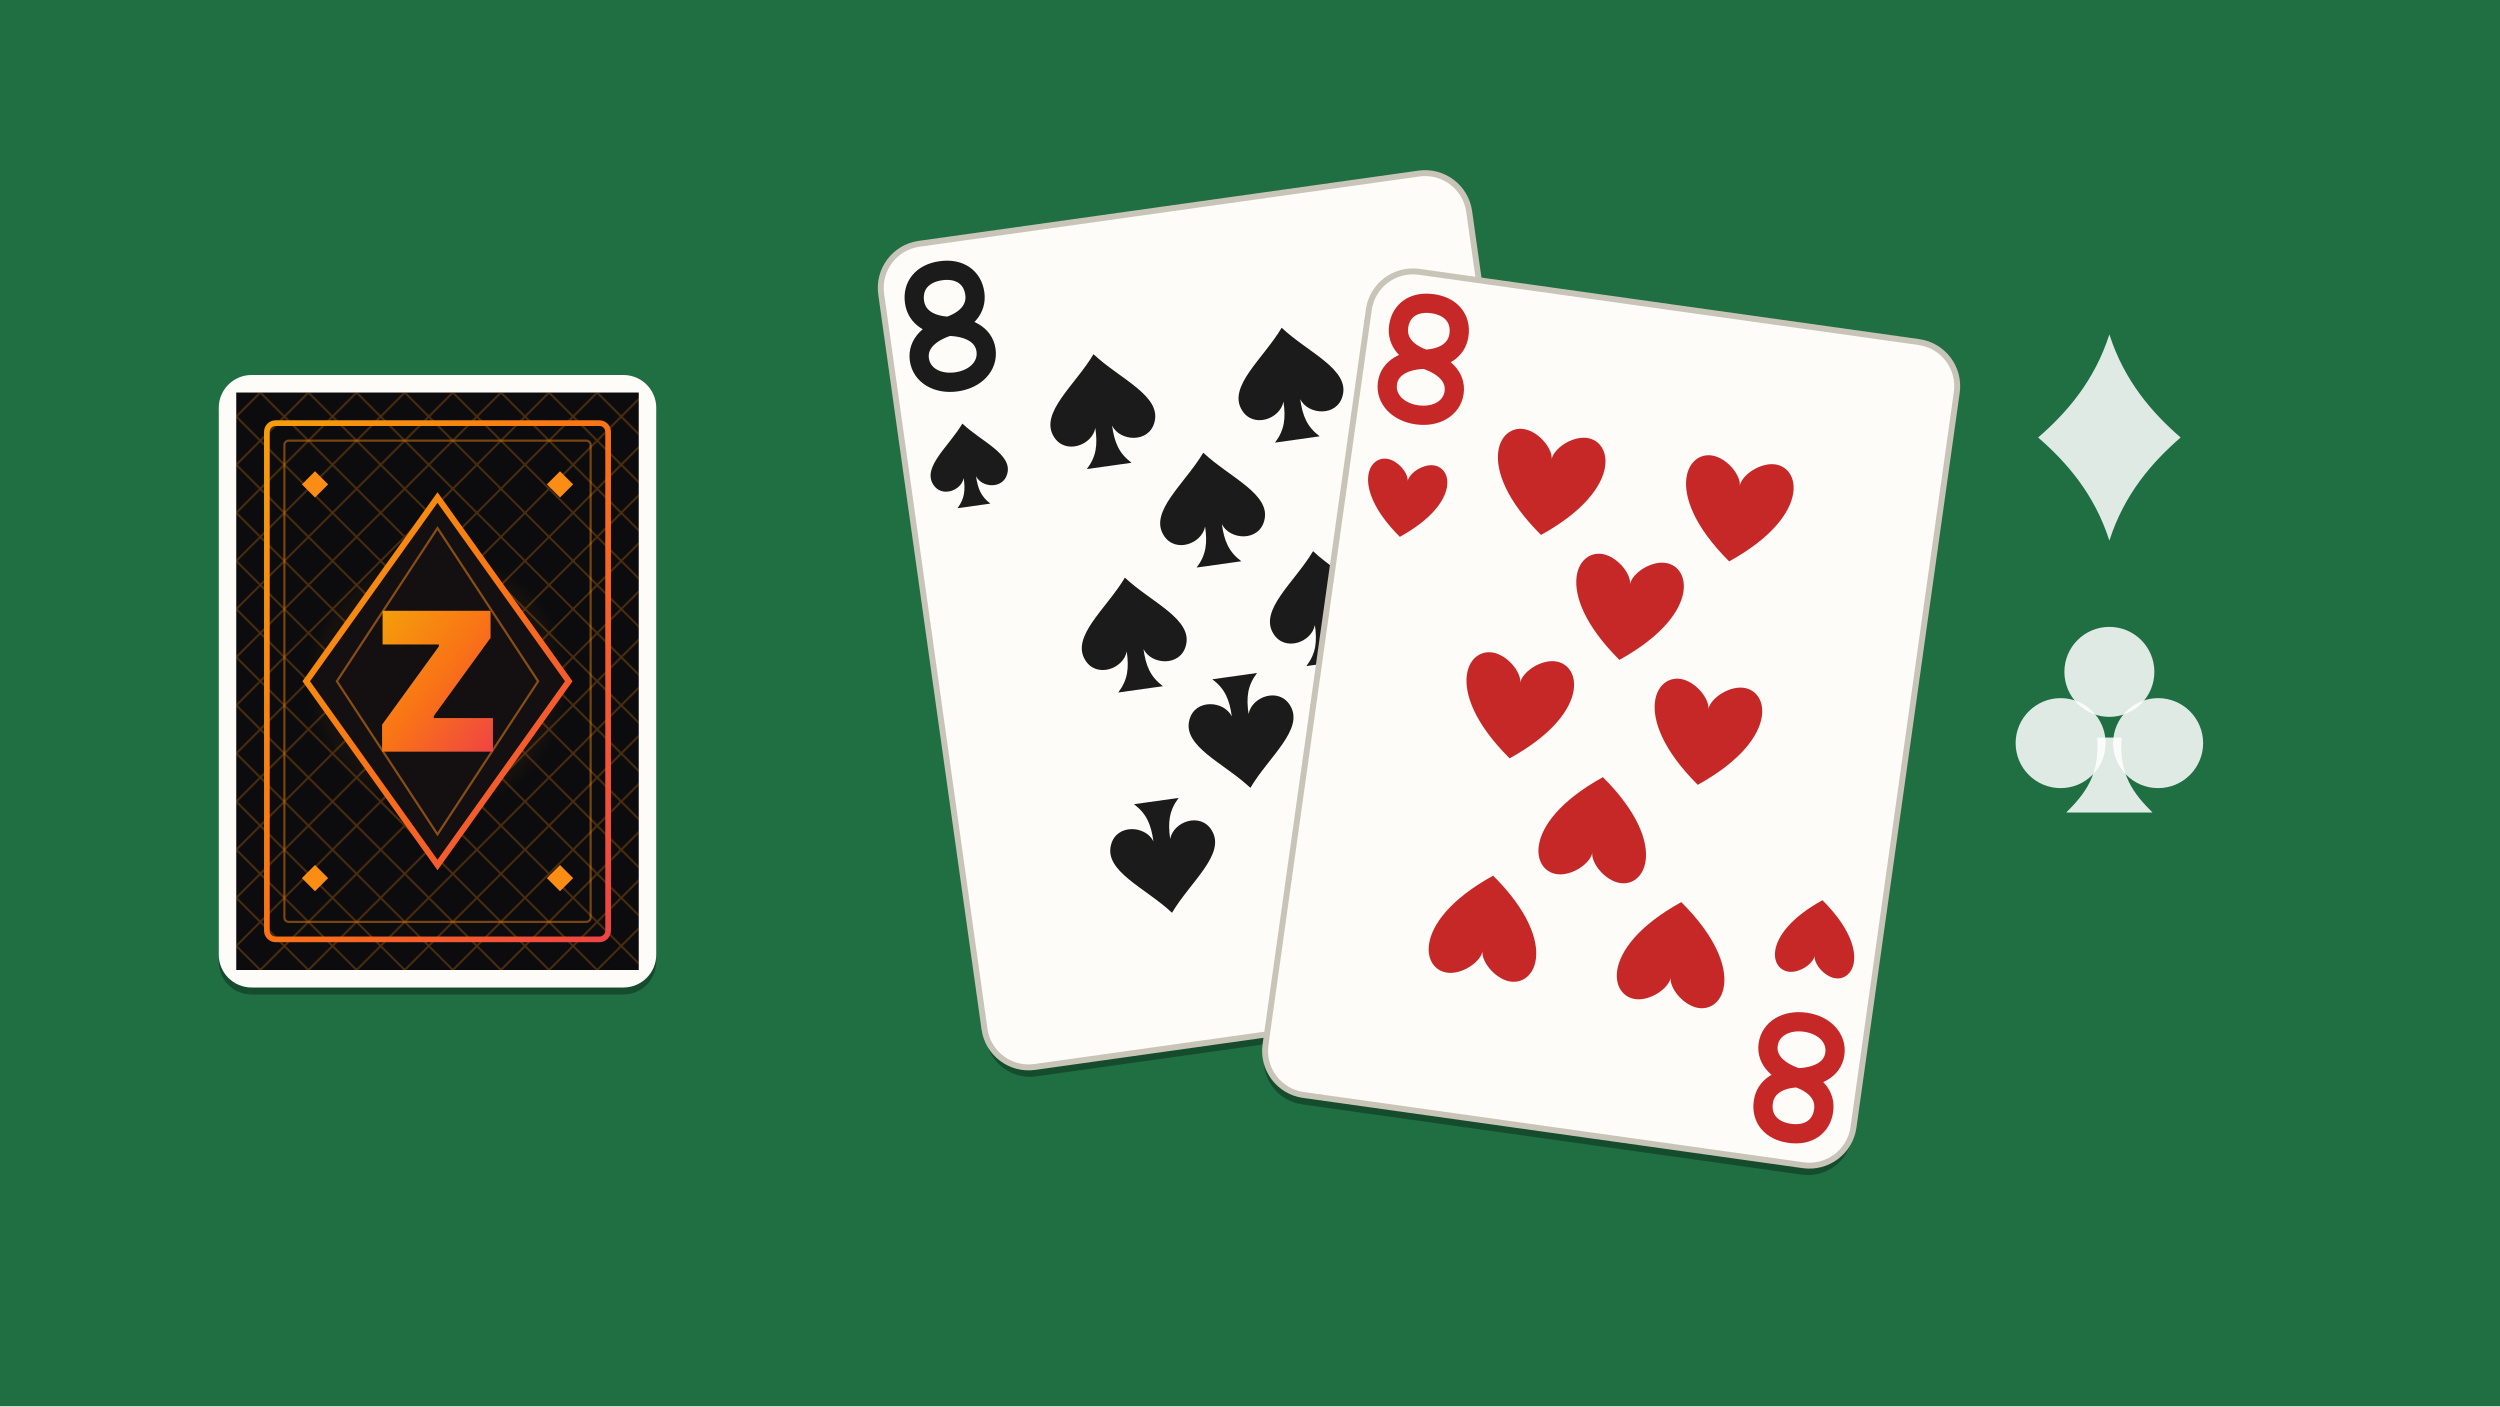
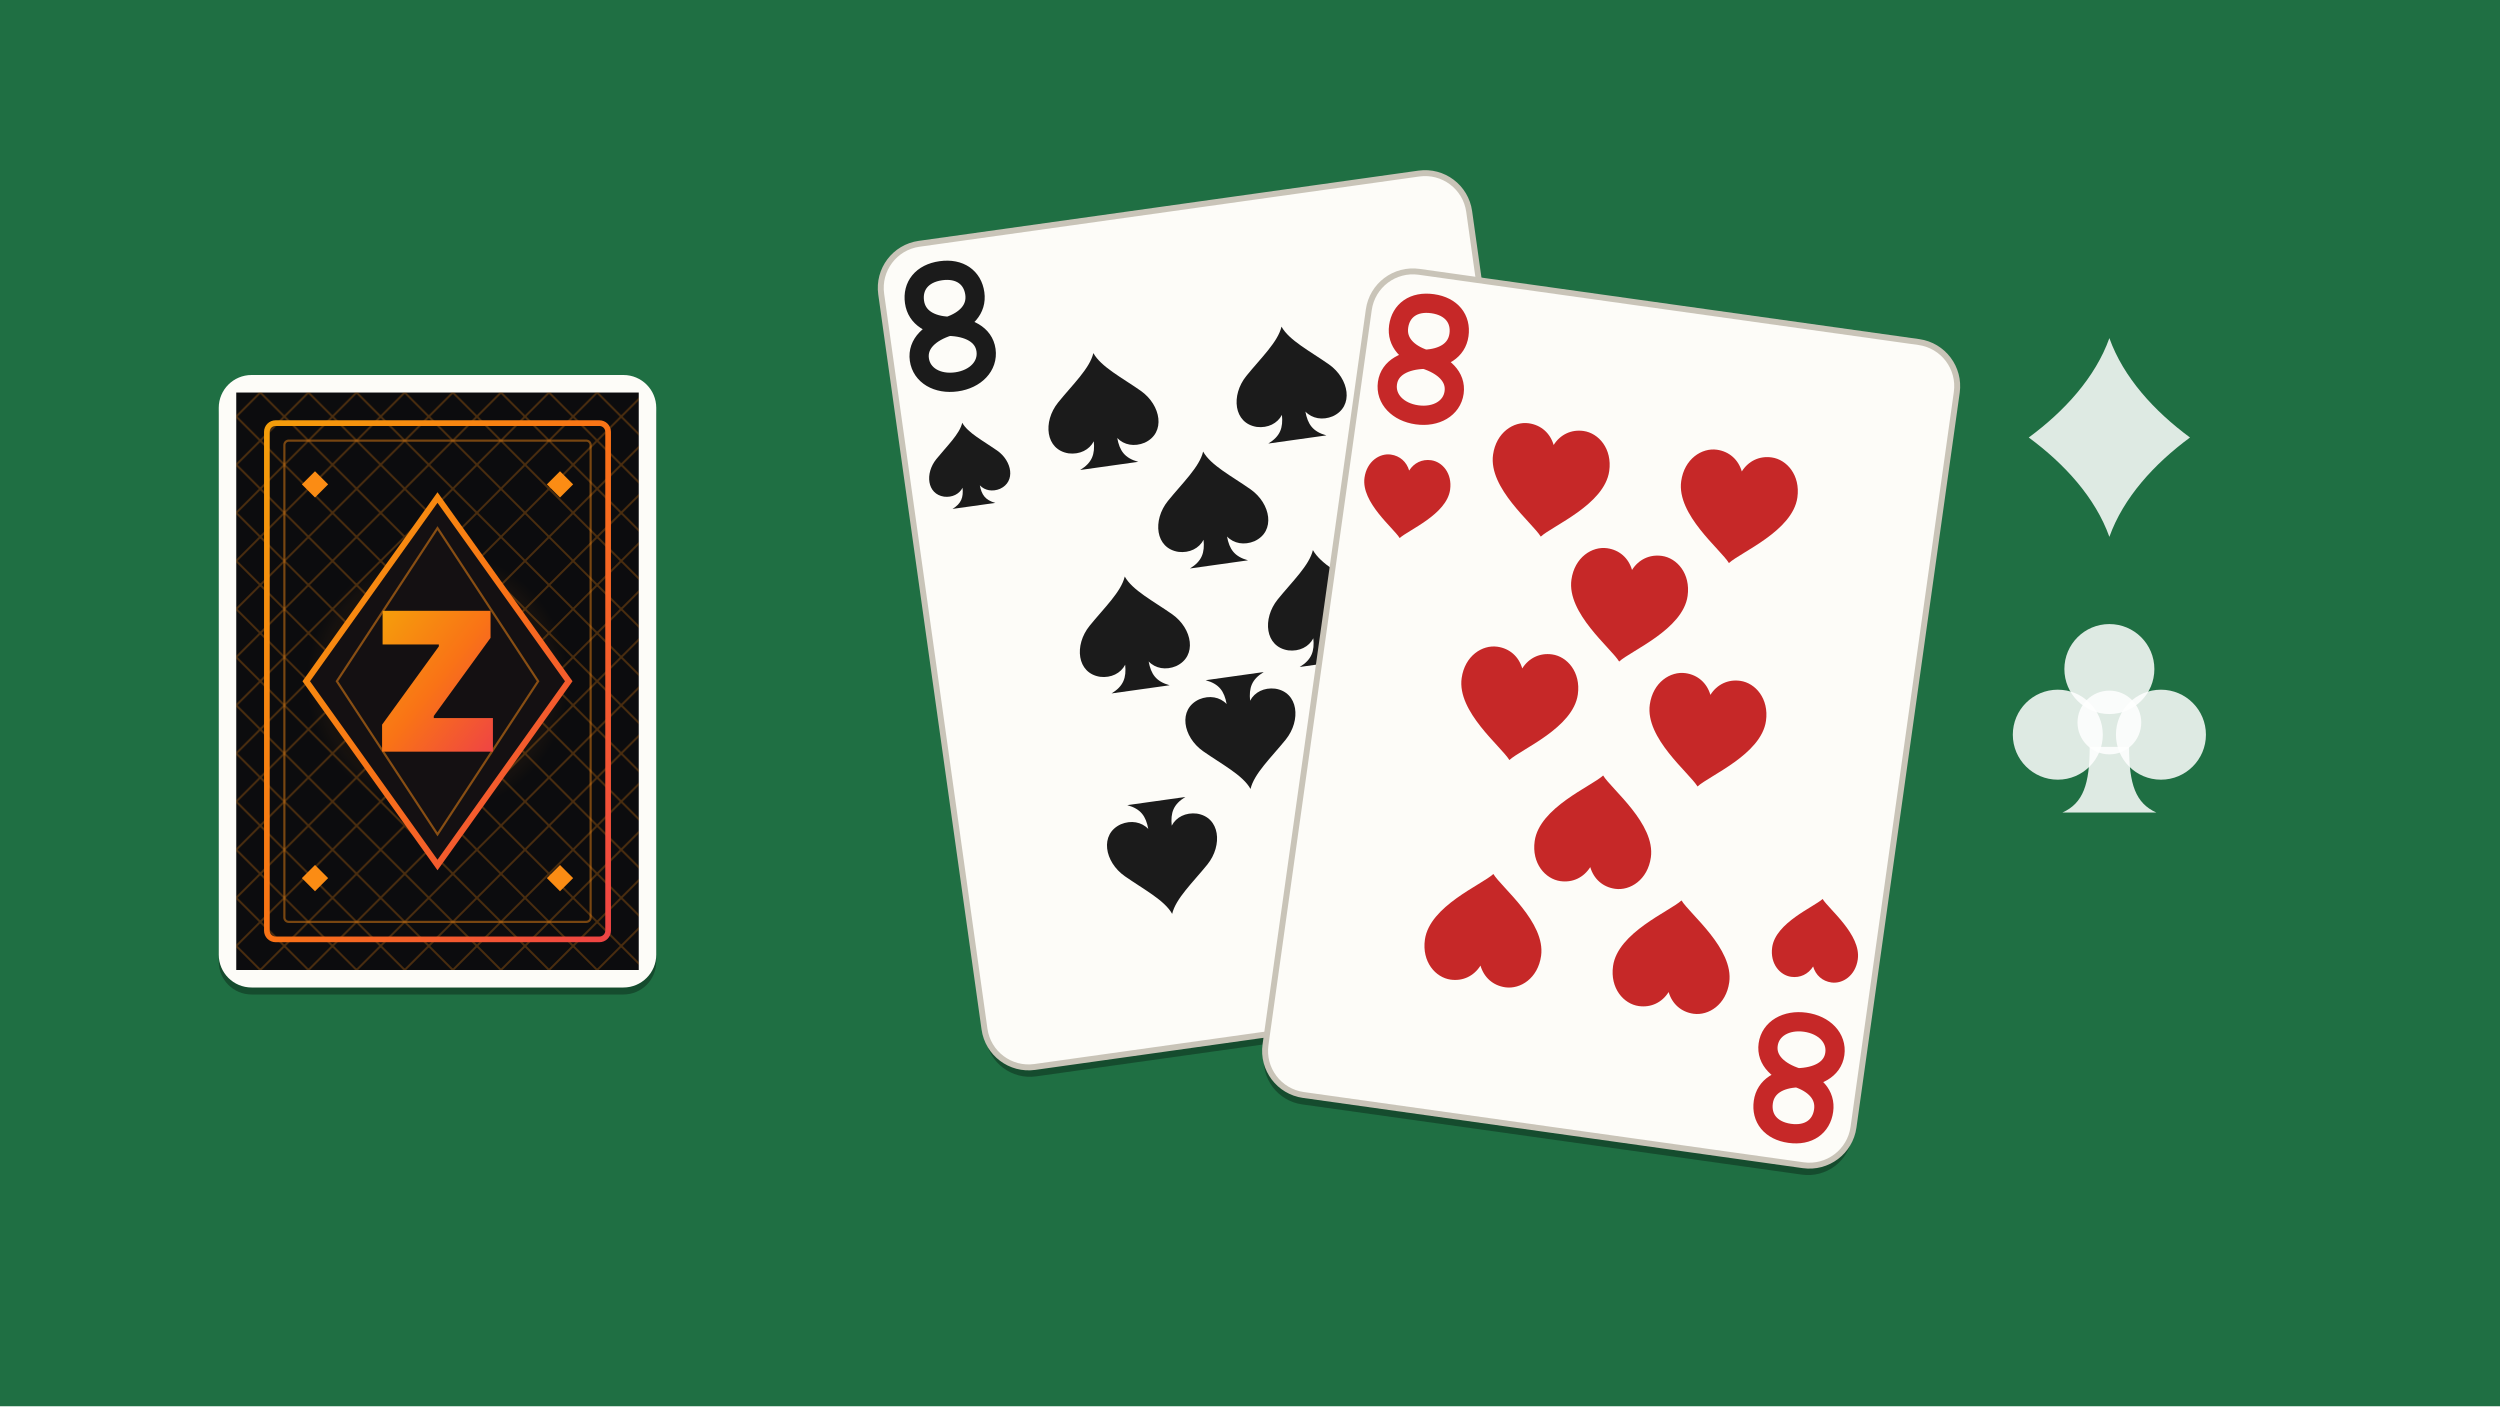
<svg xmlns="http://www.w3.org/2000/svg" width="320" height="180" viewBox="0 0 320 180">
  <defs>
    <clipPath id="zs-card">
      <rect width="100" height="140" rx="7.5" />
    </clipPath>
    <pattern id="zc-p-zimi" width="11" height="11" patternUnits="userSpaceOnUse">
      <path d="M5.5 0 11 5.5 5.5 11 0 5.5z" fill="none" stroke="#fb8c14" stroke-width=".45" opacity=".26" />
    </pattern>
    <linearGradient id="zc-g-mark" x1="0" y1="0" x2="1" y2="1">
      <stop offset="0" stop-color="#f59e0b" />
      <stop offset=".5" stop-color="#f97316" />
      <stop offset="1" stop-color="#ef4444" />
    </linearGradient>
    <radialGradient id="zc-g-glow">
      <stop offset="0" stop-color="#fb8c14" stop-opacity=".34" />
      <stop offset="1" stop-color="#fb8c14" stop-opacity="0" />
    </radialGradient>
    <symbol id="zc-s-3" overflow="visible">
-       <path d="M0-10C-4-5-11-1-9 3.5-7.5 7-2.5 6-1.5 3-1.5 6-2 8-4 10h8C2 8 1.5 6 1.5 3 2.5 6 7.5 7 9 3.5 11-1 4-5 0-10z" />
+       <path d="M0-10.2C1-7.6 4.4-5.2 7.4-2.4 10.6 .6 10.8 5.6 6.8 6.8 4.9 7.3 3.1 6.7 2.1 5.3 2.2 7.6 2.9 9 5.2 10H-5.2C-2.9 9-2.2 7.6-2.1 5.3-3.1 6.7-4.9 7.3-6.8 6.8-10.8 5.6-10.6 .6-7.4-2.4-4.4-5.2-1 -7.6 0-10.2Z" />
    </symbol>
    <symbol id="zc-s-2" overflow="visible">
-       <path d="M0 9.5C-14-1-10-10-4.5-8.5-2-7.8 0-5.5 0-4 0-5.5 2-7.8 4.5-8.5 10-10 14-1 0 9.5z" />
+       <path d="M0 9.8C-1.8 7.6-10.4 2.6-10.4-3.4-10.4-7.4-7.6-9.8-4.9-9.8-2.7-9.8-.9-8.6 0-6.6 .9-8.6 2.7-9.8 4.9-9.8 7.6-9.8 10.4-7.4 10.4-3.4 10.4 2.6 1.8 7.6 0 9.8Z" />
    </symbol>
    <symbol id="zc-s-1" overflow="visible">
-       <path d="M0-11C1.6-6 4.6-2.6 7.6 0 4.6 2.6 1.6 6 0 11-1.6 6-4.6 2.6-7.6 0-4.6-2.6-1.6-6 0-11z" />
+       <path d="M0-10.6C1.5-6.4 4.8-2.8 8.6 0 4.8 2.8 1.5 6.4 0 10.6-1.5 6.4-4.8 2.8-8.6 0-4.8-2.8-1.5-6.4 0-10.6Z" />
    </symbol>
    <symbol id="zc-s-0" overflow="visible">
-       <circle cy="-5" r="4.8" />
-       <circle cx="-5.2" cy="2.6" r="4.8" />
-       <circle cx="5.2" cy="2.6" r="4.8" />
-       <path d="M-1.3 2C-1 6-2.6 8-4.6 10h9.2C2.6 8 1 6 1.3 2z" />
+       <circle cy="-5.3" r="4.8" />
+       <circle cx="-5.5" cy="1.7" r="4.8" />
+       <circle cx="5.5" cy="1.7" r="4.8" />
+       <circle cy="0.4" r="3.4" />
+       <path d="M-2.1 3C-2.1 7-2.8 9-5 10H5C2.8 9 2.1 7 2.1 3Z" />
    </symbol>
  </defs>
  <rect width="320" height="180" fill="#1f6f43" />
  <g transform="translate(28 48) scale(0.56)">
    <rect y="1.6" width="100" height="140" rx="7.5" fill="rgba(0,0,0,0.32)" />
    <g clip-path="url(#zs-card)">
      <svg width="100" height="140" viewBox="0 0 100 140" preserveAspectRatio="xMidYMid slice" aria-hidden="true">
        <rect width="100" height="140" fill="#fdfcf8" />
        <svg x="4" y="4" width="92" height="132" viewBox="0 0 92 132" overflow="hidden">
          <rect width="92" height="132" fill="#0c0c0e" />
          <rect width="92" height="132" fill="url(#zc-p-zimi)" />
          <rect x="7" y="7" width="78" height="118" rx="2" fill="none" stroke="url(#zc-g-mark)" stroke-width="1.3" />
          <rect x="11" y="11" width="70" height="110" rx="1" fill="none" stroke="#fb8c14" stroke-width=".5" opacity=".45" />
          <circle cx="46" cy="66" r="30" fill="url(#zc-g-glow)" />
          <path d="M46 24 76 66 46 108 16 66z" fill="#141012" stroke="url(#zc-g-mark)" stroke-width="1.4" />
          <path d="M46 31 69 66 46 101 23 66z" fill="none" stroke="#fb8c14" stroke-width=".5" opacity=".5" />
          <path transform="translate(46 66) scale(2.16456)" d="M-5.852 7.438L5.852 7.438L5.852 3.885L-0.392 3.885L-0.392 3.667L5.602 -4.583L5.602 -7.438L-5.798 -7.438L-5.798 -3.885L0.142 -3.885L0.142 -3.678L-5.852 4.583Z" fill="url(#zc-g-mark)" />
          <g fill="#fb8c14">
            <path d="M18 18l3 3-3 3-3-3zM74 18l3 3-3 3-3-3zM18 108l3 3-3 3-3-3zM74 108l3 3-3 3-3-3z" />
          </g>
        </svg>
      </svg>
    </g>
  </g>
  <g transform="translate(112 32) rotate(-8) scale(0.76)" style="color:#1b1b1b">
    <rect y="1.6" width="100" height="140" rx="7.5" fill="rgba(0,0,0,0.32)" />
    <rect width="100" height="140" rx="7.5" fill="#fdfcf8" stroke="#c9c4b8" />
    <svg width="100" height="140" viewBox="0 0 100 140" fill="currentColor" aria-hidden="true">
      <g class="zc-idx-std">
        <path transform="translate(3.75 5) scale(1.35)" d="M5 0C2.6 0 1.2 1.4 1.2 3.4 1.2 5.4 2.8 6.6 5 7 7.4 7.4 9.2 8.6 9.2 10.6 9.2 12.6 7.4 14 5 14 2.6 14 .8 12.6.8 10.6.8 8.6 2.6 7.4 5 7 7.2 6.6 8.8 5.4 8.8 3.4 8.8 1.4 7.4 0 5 0z" fill="none" stroke="currentColor" stroke-width="2.4" stroke-linejoin="miter" stroke-miterlimit="6" />
        <g transform="translate(10.5 38) scale(0.7)">
          <use href="#zc-s-3" />
        </g>
      </g>
      <g class="zc-idx-std" transform="rotate(180 50 70)">
        <path transform="translate(3.75 5) scale(1.35)" d="M5 0C2.6 0 1.2 1.4 1.2 3.4 1.2 5.4 2.8 6.6 5 7 7.4 7.4 9.2 8.6 9.2 10.6 9.2 12.6 7.4 14 5 14 2.6 14 .8 12.6.8 10.6.8 8.6 2.6 7.4 5 7 7.2 6.6 8.8 5.4 8.8 3.4 8.8 1.4 7.4 0 5 0z" fill="none" stroke="currentColor" stroke-width="2.4" stroke-linejoin="miter" stroke-miterlimit="6" />
        <g transform="translate(10.5 38) scale(0.7)">
          <use href="#zc-s-3" />
        </g>
      </g>
      <g class="zc-idx-row" display="none">
        <path transform="translate(4 5) scale(2.1)" d="M5 0C2.6 0 1.2 1.4 1.2 3.4 1.2 5.4 2.8 6.6 5 7 7.4 7.4 9.2 8.6 9.2 10.6 9.2 12.6 7.4 14 5 14 2.6 14 .8 12.6.8 10.6.8 8.6 2.6 7.4 5 7 7.2 6.6 8.8 5.4 8.8 3.4 8.8 1.4 7.4 0 5 0z" fill="none" stroke="currentColor" stroke-width="2.4" stroke-linejoin="miter" stroke-miterlimit="6" />
        <g transform="translate(60 21) scale(1.25)">
          <use href="#zc-s-3" />
        </g>
      </g>
      <g class="zc-big">
        <g transform="translate(34 32) scale(0.95)">
          <use href="#zc-s-3" />
        </g>
        <g transform="translate(66 32) scale(0.95)">
          <use href="#zc-s-3" />
        </g>
        <g transform="translate(34 70) scale(0.95)">
          <use href="#zc-s-3" />
        </g>
        <g transform="translate(66 70) scale(0.95)">
          <use href="#zc-s-3" />
        </g>
        <g transform="translate(34 108) rotate(180) scale(0.95)">
          <use href="#zc-s-3" />
        </g>
        <g transform="translate(66 108) rotate(180) scale(0.95)">
          <use href="#zc-s-3" />
        </g>
        <g transform="translate(50 51) scale(0.95)">
          <use href="#zc-s-3" />
        </g>
        <g transform="translate(50 89) rotate(180) scale(0.95)">
          <use href="#zc-s-3" />
        </g>
      </g>
      <g class="zc-small" display="none">
        <g transform="translate(50 92) scale(3.1)">
          <use href="#zc-s-3" />
        </g>
      </g>
    </svg>
  </g>
  <g transform="translate(176 34) rotate(8) scale(0.76)" style="color:#c62828">
    <rect y="1.6" width="100" height="140" rx="7.5" fill="rgba(0,0,0,0.32)" />
    <rect width="100" height="140" rx="7.5" fill="#fdfcf8" stroke="#c9c4b8" />
    <svg width="100" height="140" viewBox="0 0 100 140" fill="currentColor" aria-hidden="true">
      <g class="zc-idx-std">
        <path transform="translate(3.75 5) scale(1.35)" d="M5 0C2.6 0 1.2 1.4 1.2 3.4 1.2 5.4 2.8 6.6 5 7 7.4 7.4 9.2 8.6 9.2 10.6 9.2 12.6 7.4 14 5 14 2.6 14 .8 12.6.8 10.6.8 8.6 2.6 7.4 5 7 7.2 6.6 8.8 5.4 8.8 3.4 8.8 1.4 7.4 0 5 0z" fill="none" stroke="currentColor" stroke-width="2.4" stroke-linejoin="miter" stroke-miterlimit="6" />
        <g transform="translate(10.5 38) scale(0.7)">
          <use href="#zc-s-2" />
        </g>
      </g>
      <g class="zc-idx-std" transform="rotate(180 50 70)">
        <path transform="translate(3.75 5) scale(1.35)" d="M5 0C2.6 0 1.2 1.4 1.2 3.4 1.2 5.4 2.8 6.6 5 7 7.4 7.4 9.2 8.6 9.2 10.6 9.2 12.6 7.4 14 5 14 2.6 14 .8 12.6.8 10.6.8 8.6 2.6 7.4 5 7 7.2 6.6 8.8 5.4 8.8 3.4 8.8 1.4 7.4 0 5 0z" fill="none" stroke="currentColor" stroke-width="2.4" stroke-linejoin="miter" stroke-miterlimit="6" />
        <g transform="translate(10.5 38) scale(0.7)">
          <use href="#zc-s-2" />
        </g>
      </g>
      <g class="zc-idx-row" display="none">
        <path transform="translate(4 5) scale(2.1)" d="M5 0C2.6 0 1.2 1.4 1.2 3.4 1.2 5.4 2.8 6.6 5 7 7.4 7.4 9.2 8.6 9.2 10.6 9.2 12.6 7.4 14 5 14 2.6 14 .8 12.6.8 10.6.8 8.6 2.6 7.4 5 7 7.2 6.6 8.8 5.4 8.8 3.4 8.8 1.4 7.4 0 5 0z" fill="none" stroke="currentColor" stroke-width="2.4" stroke-linejoin="miter" stroke-miterlimit="6" />
        <g transform="translate(60 21) scale(1.25)">
          <use href="#zc-s-2" />
        </g>
      </g>
      <g class="zc-big">
        <g transform="translate(34 32) scale(0.95)">
          <use href="#zc-s-2" />
        </g>
        <g transform="translate(66 32) scale(0.95)">
          <use href="#zc-s-2" />
        </g>
        <g transform="translate(34 70) scale(0.95)">
          <use href="#zc-s-2" />
        </g>
        <g transform="translate(66 70) scale(0.95)">
          <use href="#zc-s-2" />
        </g>
        <g transform="translate(34 108) rotate(180) scale(0.95)">
          <use href="#zc-s-2" />
        </g>
        <g transform="translate(66 108) rotate(180) scale(0.95)">
          <use href="#zc-s-2" />
        </g>
        <g transform="translate(50 51) scale(0.95)">
          <use href="#zc-s-2" />
        </g>
        <g transform="translate(50 89) rotate(180) scale(0.95)">
          <use href="#zc-s-2" />
        </g>
      </g>
      <g class="zc-small" display="none">
        <g transform="translate(50 92) scale(3.1)">
          <use href="#zc-s-2" />
        </g>
      </g>
    </svg>
  </g>
  <g transform="translate(270 56) scale(1.2)" fill="rgba(255,255,255,0.85)">
    <use href="#zc-s-1" />
  </g>
  <g transform="translate(270 92) scale(1.2)" fill="rgba(255,255,255,0.85)">
    <use href="#zc-s-0" />
  </g>
</svg>
